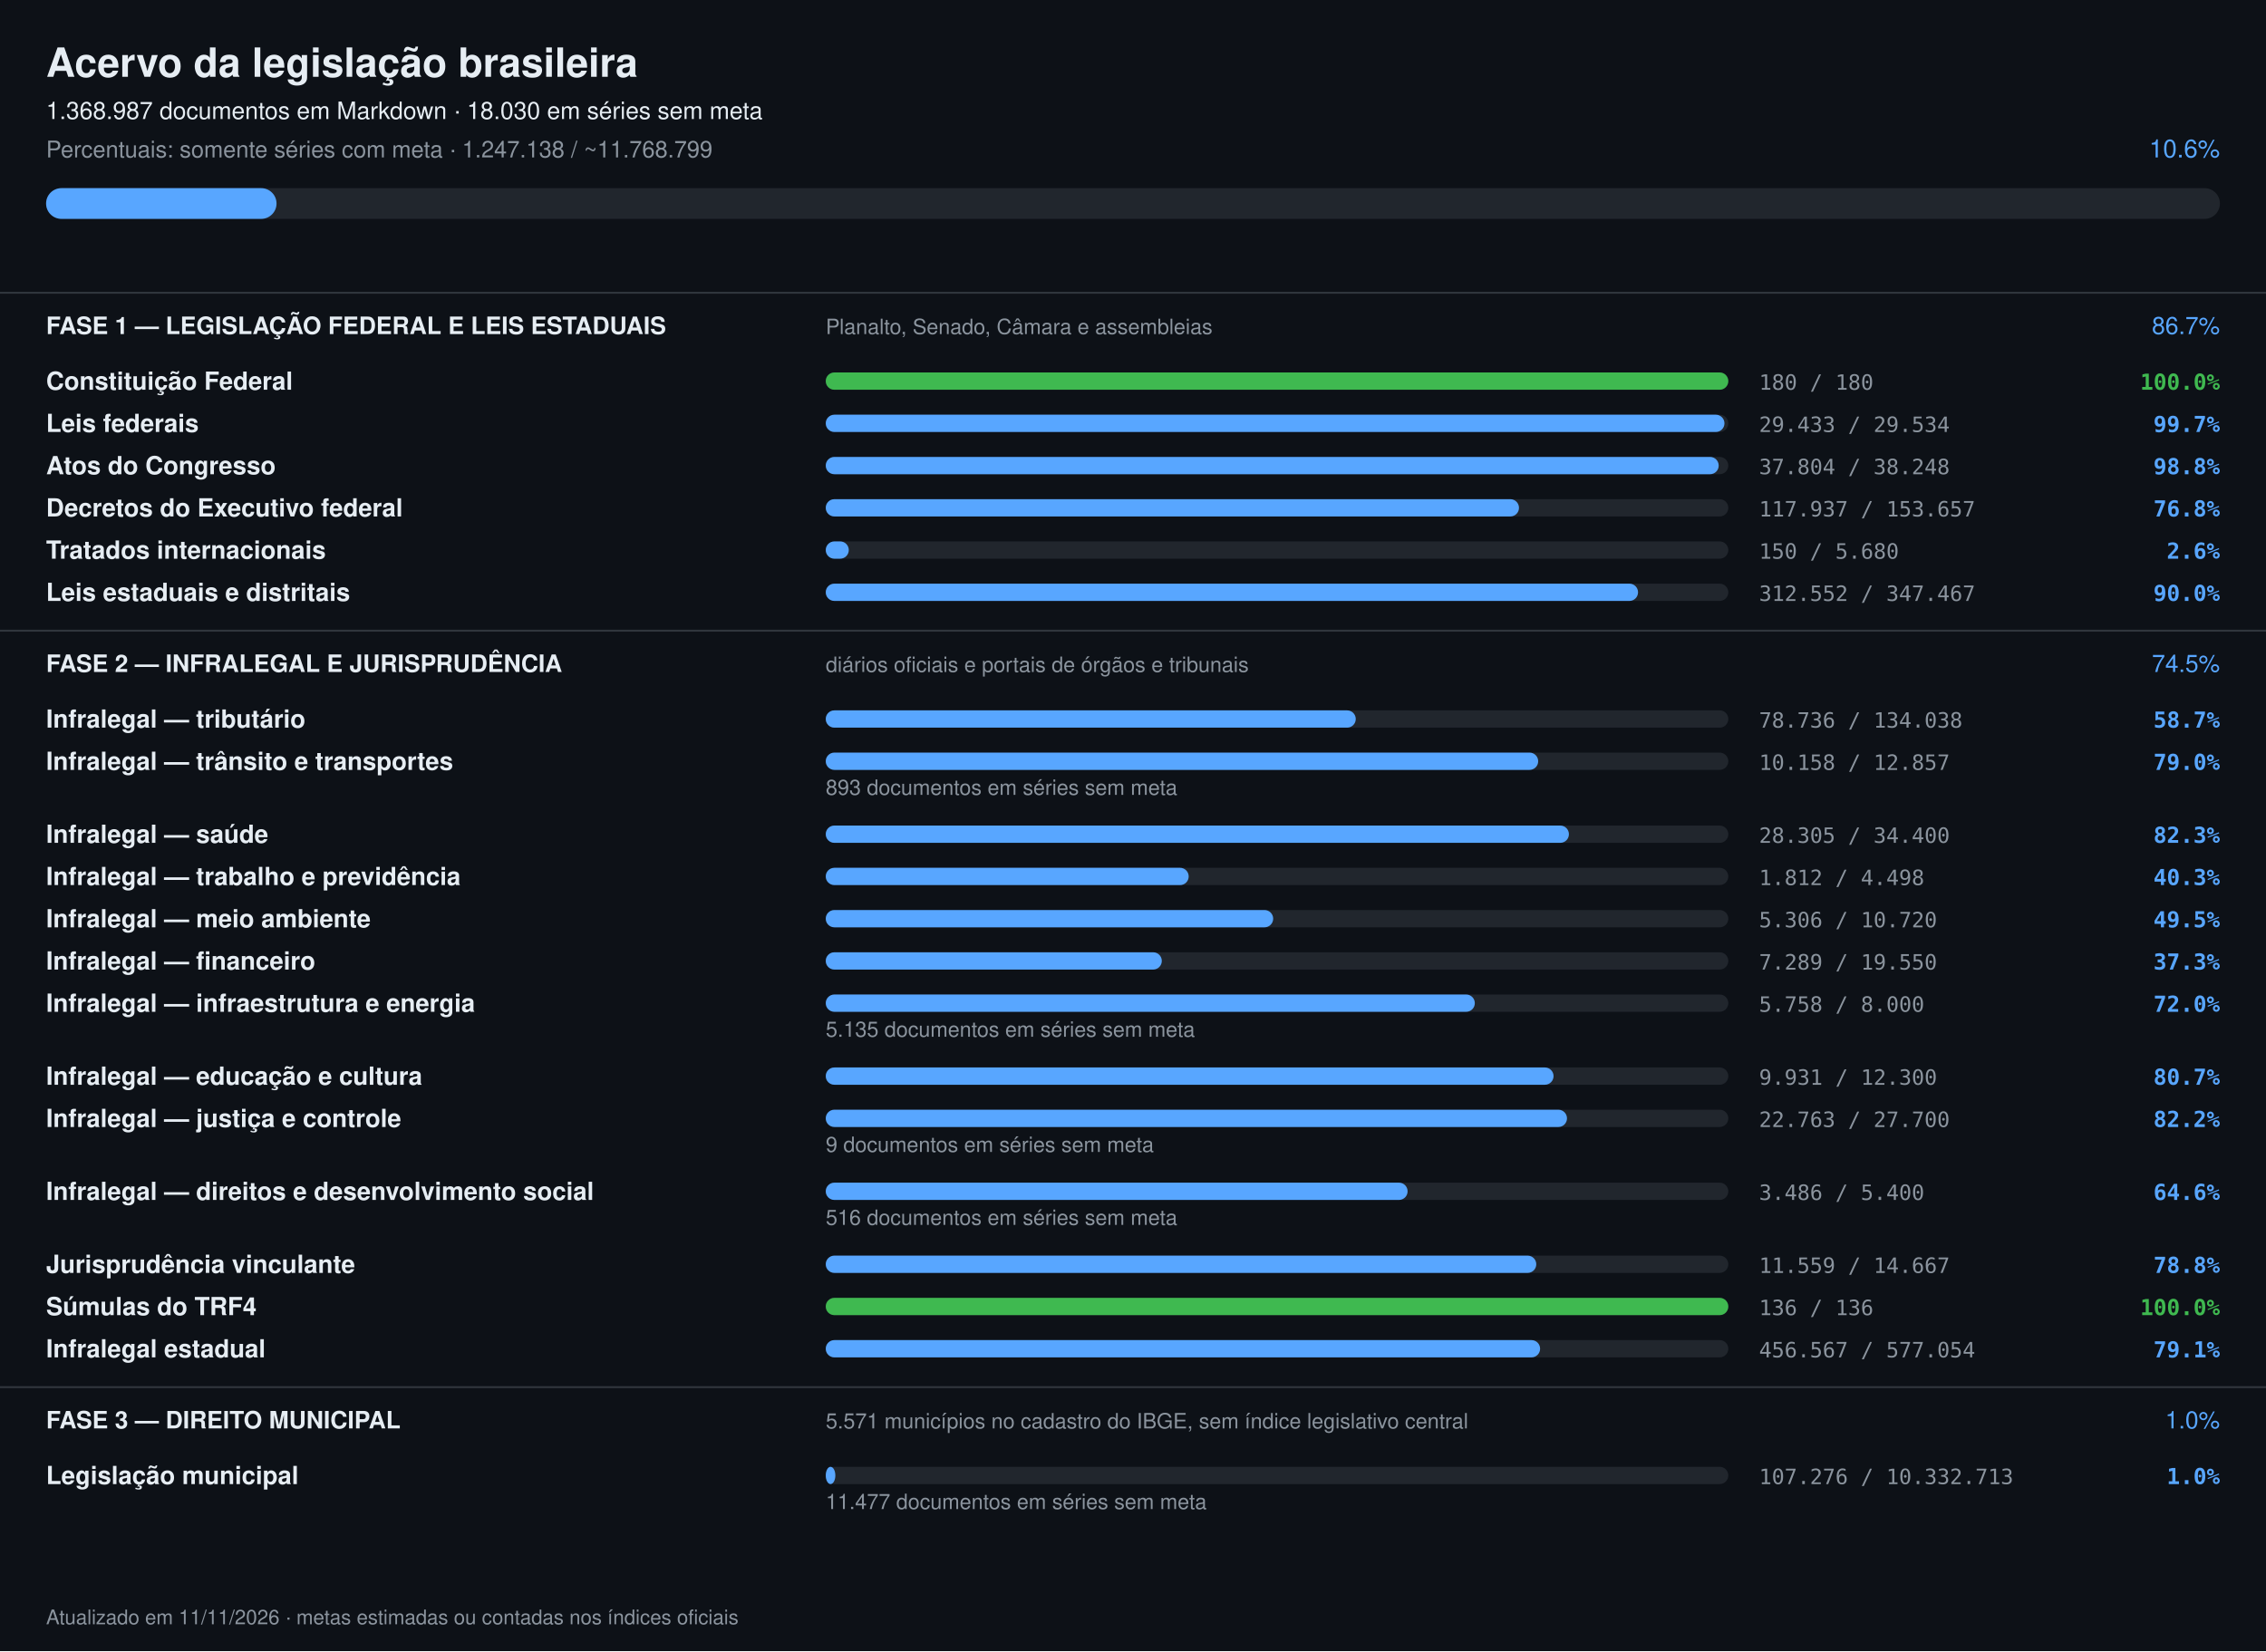
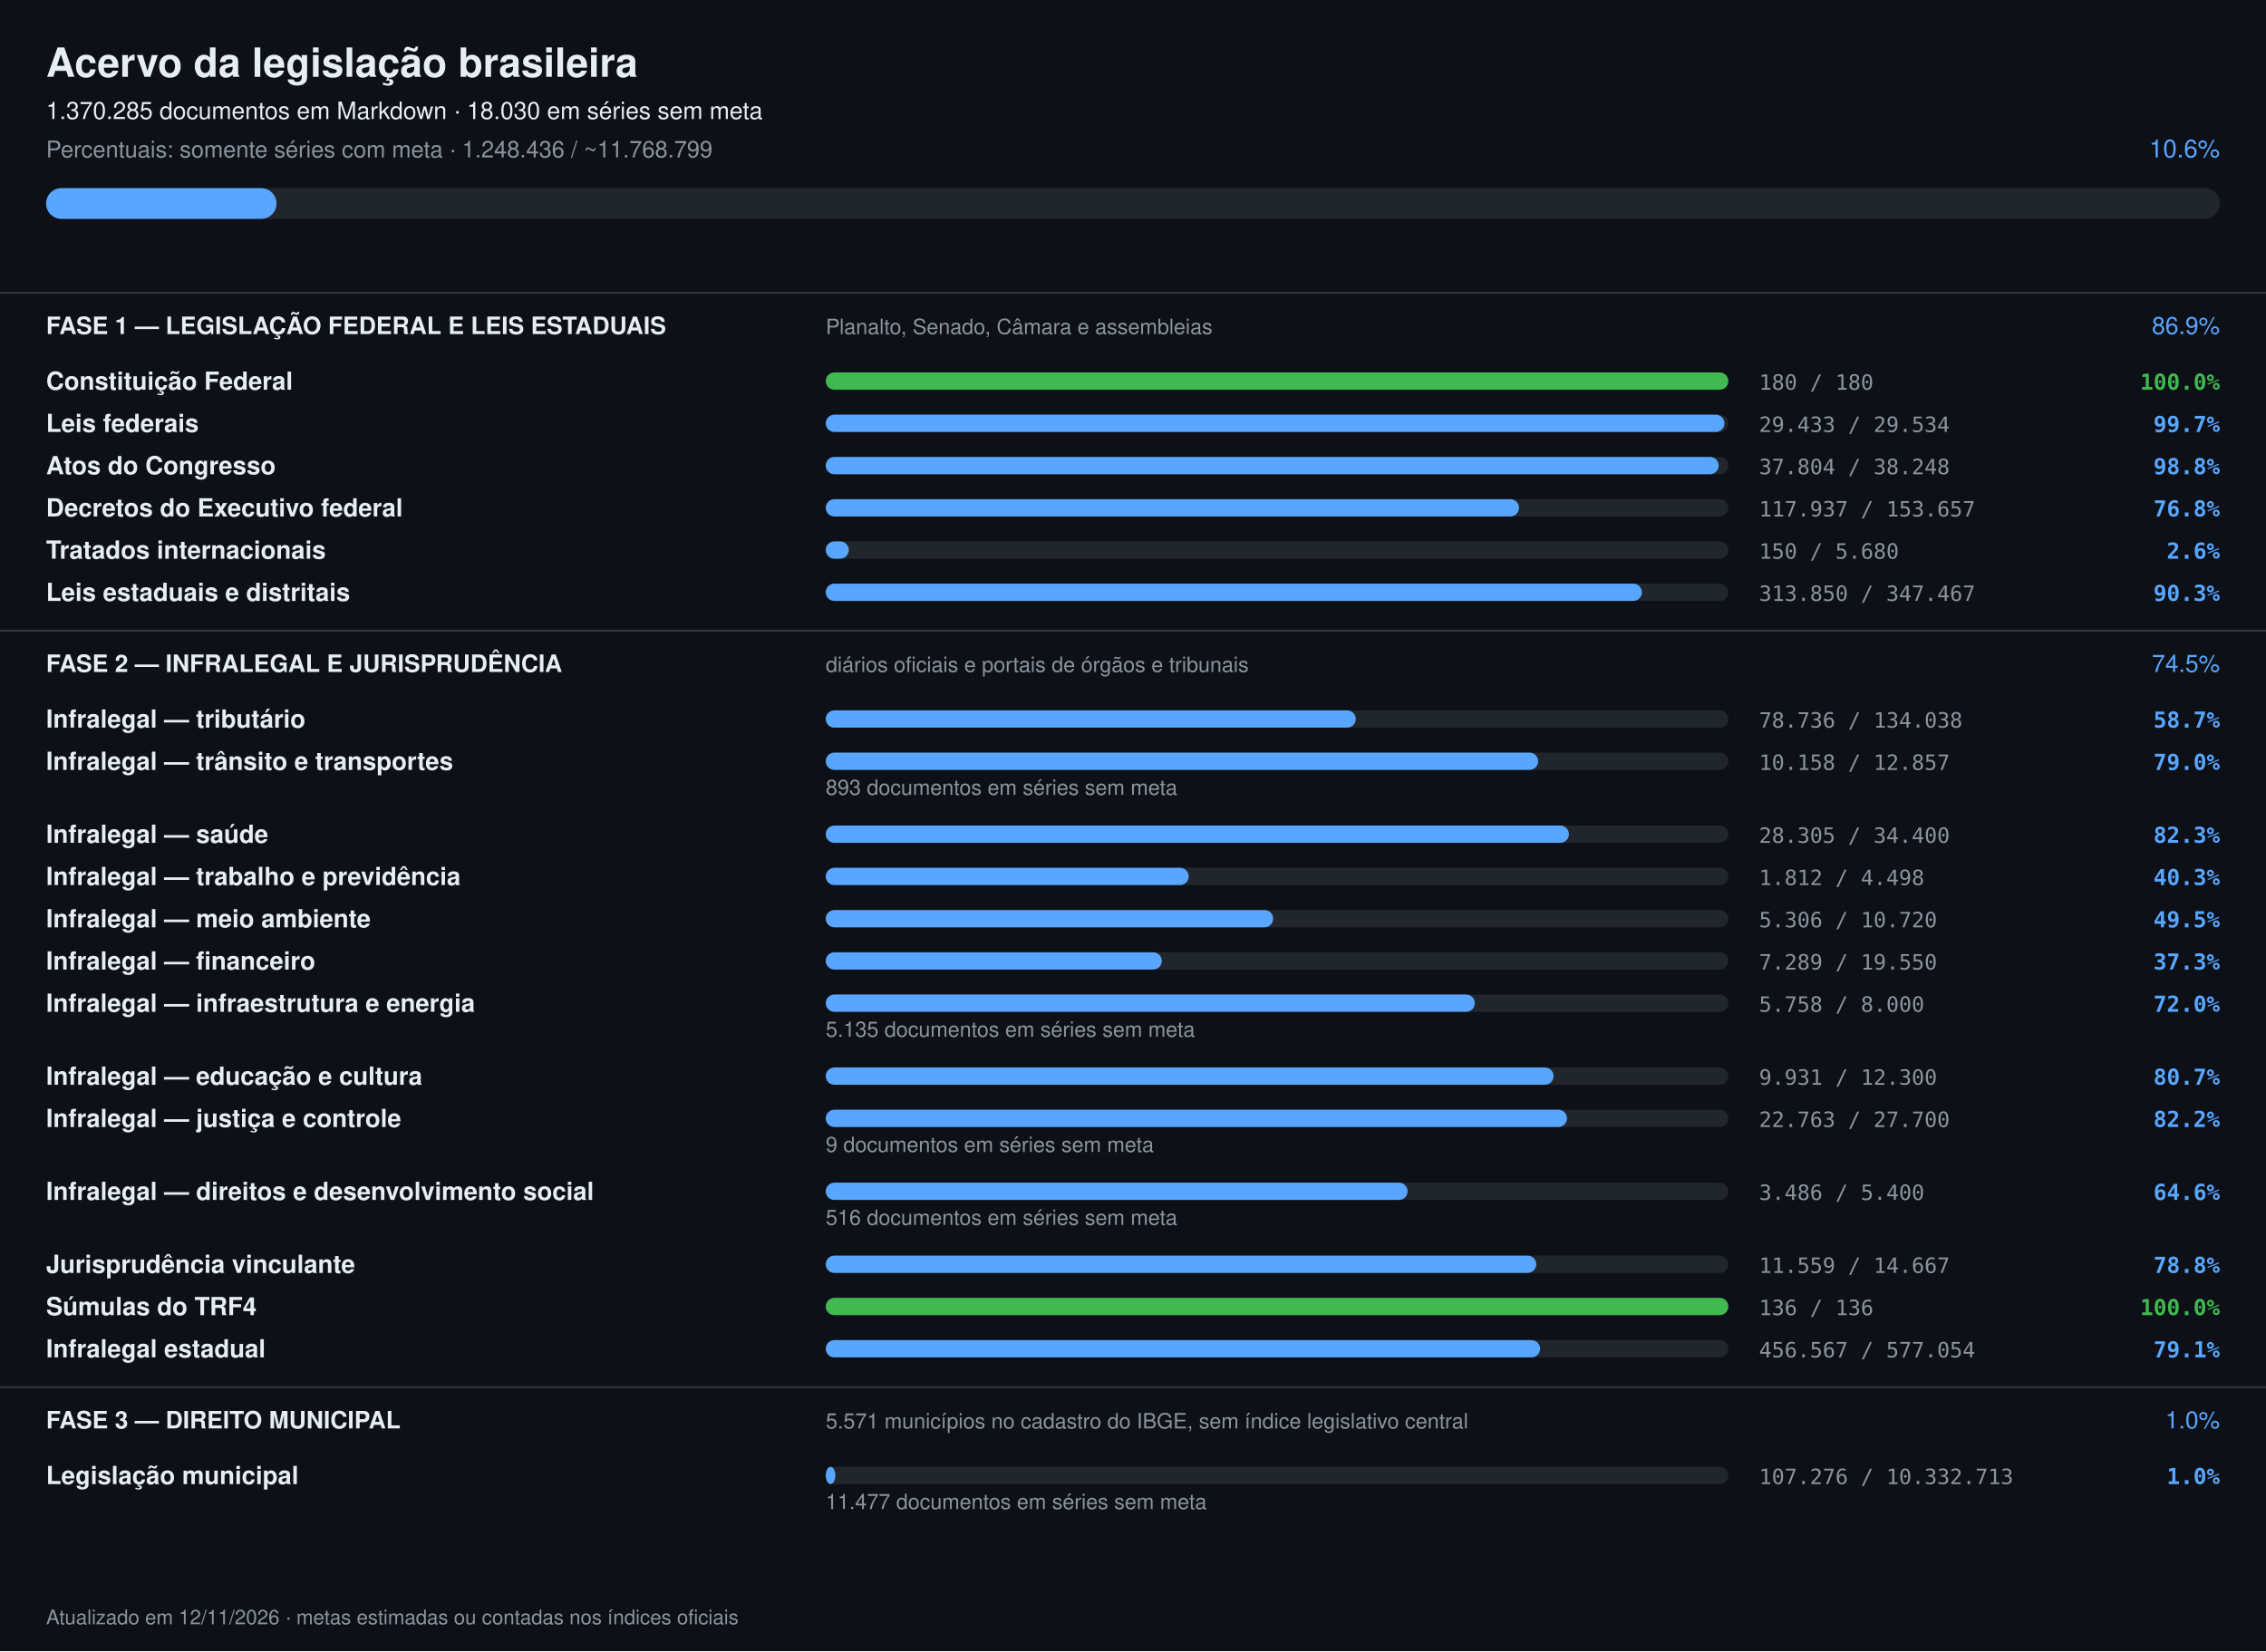
<svg xmlns="http://www.w3.org/2000/svg" width="1180" height="860" viewBox="0 0 1180 860" font-family="-apple-system,Segoe UI,Helvetica,Arial,sans-serif">
  <rect width="1180" height="860" fill="#0d1117" />
  <text x="24" y="40" font-size="21" font-weight="700" fill="#e6edf3">Acervo da legislação brasileira</text>
-   <text x="24" y="62" font-size="12.5" fill="#e6edf3">1.368.987 documentos em Markdown · 18.030 em séries sem meta</text>
-   <text x="24" y="82" font-size="12" fill="#8b949e">Percentuais: somente séries com meta · 1.247.138 / ~11.768.799</text>
+   <text x="24" y="62" font-size="12.5" fill="#e6edf3">1.370.285 documentos em Markdown · 18.030 em séries sem meta</text>
+   <text x="24" y="82" font-size="12" fill="#8b949e">Percentuais: somente séries com meta · 1.248.436 / ~11.768.799</text>
  <text x="1156" y="82" font-size="13" text-anchor="end" fill="#58a6ff">10.6%</text>
  <rect x="24" y="98" width="1132" height="16" rx="8" fill="#21262d" />
  <rect x="24" y="98" width="120" height="16" rx="8" fill="#58a6ff" />
  <rect x="0" y="152" width="1180" height="1" fill="#30363d" />
  <text x="24" y="174" font-size="12.5" font-weight="700" fill="#e6edf3">FASE 1 — LEGISLAÇÃO FEDERAL E LEIS ESTADUAIS</text>
  <text x="430" y="174" font-size="11" fill="#8b949e">Planalto, Senado, Câmara e assembleias</text>
-   <text x="1156" y="174" font-size="12.5" text-anchor="end" fill="#58a6ff">86.7%</text>
+   <text x="1156" y="174" font-size="12.5" text-anchor="end" fill="#58a6ff">86.9%</text>
  <text x="24" y="203" font-size="13" font-weight="600" fill="#e6edf3">Constituição Federal</text>
  <rect x="430" y="194" width="470" height="9" rx="4.5" fill="#21262d" />
  <rect x="430" y="194" width="470" height="9" rx="4.5" fill="#3fb950" />
  <text x="916" y="203" font-size="11" fill="#8b949e" font-family="ui-monospace,monospace">180 / 180</text>
  <text x="1156" y="203" font-size="11.5" text-anchor="end" font-weight="600" fill="#3fb950" font-family="ui-monospace,monospace">100.0%</text>
  <text x="24" y="225" font-size="13" font-weight="600" fill="#e6edf3">Leis federais</text>
  <rect x="430" y="216" width="470" height="9" rx="4.5" fill="#21262d" />
  <rect x="430" y="216" width="468" height="9" rx="4.5" fill="#58a6ff" />
  <text x="916" y="225" font-size="11" fill="#8b949e" font-family="ui-monospace,monospace">29.433 / 29.534</text>
  <text x="1156" y="225" font-size="11.5" text-anchor="end" font-weight="600" fill="#58a6ff" font-family="ui-monospace,monospace">99.7%</text>
  <text x="24" y="247" font-size="13" font-weight="600" fill="#e6edf3">Atos do Congresso</text>
  <rect x="430" y="238" width="470" height="9" rx="4.5" fill="#21262d" />
  <rect x="430" y="238" width="465" height="9" rx="4.5" fill="#58a6ff" />
  <text x="916" y="247" font-size="11" fill="#8b949e" font-family="ui-monospace,monospace">37.804 / 38.248</text>
  <text x="1156" y="247" font-size="11.5" text-anchor="end" font-weight="600" fill="#58a6ff" font-family="ui-monospace,monospace">98.8%</text>
  <text x="24" y="269" font-size="13" font-weight="600" fill="#e6edf3">Decretos do Executivo federal</text>
  <rect x="430" y="260" width="470" height="9" rx="4.5" fill="#21262d" />
  <rect x="430" y="260" width="361" height="9" rx="4.5" fill="#58a6ff" />
  <text x="916" y="269" font-size="11" fill="#8b949e" font-family="ui-monospace,monospace">117.937 / 153.657</text>
  <text x="1156" y="269" font-size="11.5" text-anchor="end" font-weight="600" fill="#58a6ff" font-family="ui-monospace,monospace">76.8%</text>
  <text x="24" y="291" font-size="13" font-weight="600" fill="#e6edf3">Tratados internacionais</text>
  <rect x="430" y="282" width="470" height="9" rx="4.5" fill="#21262d" />
  <rect x="430" y="282" width="12" height="9" rx="4.5" fill="#58a6ff" />
  <text x="916" y="291" font-size="11" fill="#8b949e" font-family="ui-monospace,monospace">150 / 5.680</text>
  <text x="1156" y="291" font-size="11.5" text-anchor="end" font-weight="600" fill="#58a6ff" font-family="ui-monospace,monospace">2.6%</text>
  <text x="24" y="313" font-size="13" font-weight="600" fill="#e6edf3">Leis estaduais e distritais</text>
  <rect x="430" y="304" width="470" height="9" rx="4.5" fill="#21262d" />
-   <rect x="430" y="304" width="423" height="9" rx="4.5" fill="#58a6ff" />
-   <text x="916" y="313" font-size="11" fill="#8b949e" font-family="ui-monospace,monospace">312.552 / 347.467</text>
-   <text x="1156" y="313" font-size="11.5" text-anchor="end" font-weight="600" fill="#58a6ff" font-family="ui-monospace,monospace">90.0%</text>
+   <rect x="430" y="304" width="425" height="9" rx="4.5" fill="#58a6ff" />
+   <text x="916" y="313" font-size="11" fill="#8b949e" font-family="ui-monospace,monospace">313.850 / 347.467</text>
+   <text x="1156" y="313" font-size="11.5" text-anchor="end" font-weight="600" fill="#58a6ff" font-family="ui-monospace,monospace">90.3%</text>
  <rect x="0" y="328" width="1180" height="1" fill="#30363d" />
  <text x="24" y="350" font-size="12.5" font-weight="700" fill="#e6edf3">FASE 2 — INFRALEGAL E JURISPRUDÊNCIA</text>
  <text x="430" y="350" font-size="11" fill="#8b949e">diários oficiais e portais de órgãos e tribunais</text>
  <text x="1156" y="350" font-size="12.5" text-anchor="end" fill="#58a6ff">74.5%</text>
  <text x="24" y="379" font-size="13" font-weight="600" fill="#e6edf3">Infralegal — tributário</text>
  <rect x="430" y="370" width="470" height="9" rx="4.5" fill="#21262d" />
  <rect x="430" y="370" width="276" height="9" rx="4.5" fill="#58a6ff" />
  <text x="916" y="379" font-size="11" fill="#8b949e" font-family="ui-monospace,monospace">78.736 / 134.038</text>
  <text x="1156" y="379" font-size="11.5" text-anchor="end" font-weight="600" fill="#58a6ff" font-family="ui-monospace,monospace">58.7%</text>
  <text x="24" y="401" font-size="13" font-weight="600" fill="#e6edf3">Infralegal — trânsito e transportes</text>
  <rect x="430" y="392" width="470" height="9" rx="4.5" fill="#21262d" />
  <rect x="430" y="392" width="371" height="9" rx="4.5" fill="#58a6ff" />
  <text x="916" y="401" font-size="11" fill="#8b949e" font-family="ui-monospace,monospace">10.158 / 12.857</text>
  <text x="1156" y="401" font-size="11.5" text-anchor="end" font-weight="600" fill="#58a6ff" font-family="ui-monospace,monospace">79.0%</text>
  <text x="430" y="414" font-size="11" fill="#8b949e">893 documentos em séries sem meta</text>
  <text x="24" y="439" font-size="13" font-weight="600" fill="#e6edf3">Infralegal — saúde</text>
  <rect x="430" y="430" width="470" height="9" rx="4.5" fill="#21262d" />
  <rect x="430" y="430" width="387" height="9" rx="4.5" fill="#58a6ff" />
  <text x="916" y="439" font-size="11" fill="#8b949e" font-family="ui-monospace,monospace">28.305 / 34.400</text>
  <text x="1156" y="439" font-size="11.5" text-anchor="end" font-weight="600" fill="#58a6ff" font-family="ui-monospace,monospace">82.3%</text>
  <text x="24" y="461" font-size="13" font-weight="600" fill="#e6edf3">Infralegal — trabalho e previdência</text>
  <rect x="430" y="452" width="470" height="9" rx="4.5" fill="#21262d" />
  <rect x="430" y="452" width="189" height="9" rx="4.5" fill="#58a6ff" />
  <text x="916" y="461" font-size="11" fill="#8b949e" font-family="ui-monospace,monospace">1.812 / 4.498</text>
  <text x="1156" y="461" font-size="11.5" text-anchor="end" font-weight="600" fill="#58a6ff" font-family="ui-monospace,monospace">40.3%</text>
  <text x="24" y="483" font-size="13" font-weight="600" fill="#e6edf3">Infralegal — meio ambiente</text>
  <rect x="430" y="474" width="470" height="9" rx="4.5" fill="#21262d" />
  <rect x="430" y="474" width="233" height="9" rx="4.5" fill="#58a6ff" />
  <text x="916" y="483" font-size="11" fill="#8b949e" font-family="ui-monospace,monospace">5.306 / 10.720</text>
  <text x="1156" y="483" font-size="11.5" text-anchor="end" font-weight="600" fill="#58a6ff" font-family="ui-monospace,monospace">49.5%</text>
  <text x="24" y="505" font-size="13" font-weight="600" fill="#e6edf3">Infralegal — financeiro</text>
  <rect x="430" y="496" width="470" height="9" rx="4.5" fill="#21262d" />
  <rect x="430" y="496" width="175" height="9" rx="4.5" fill="#58a6ff" />
  <text x="916" y="505" font-size="11" fill="#8b949e" font-family="ui-monospace,monospace">7.289 / 19.550</text>
  <text x="1156" y="505" font-size="11.5" text-anchor="end" font-weight="600" fill="#58a6ff" font-family="ui-monospace,monospace">37.3%</text>
  <text x="24" y="527" font-size="13" font-weight="600" fill="#e6edf3">Infralegal — infraestrutura e energia</text>
  <rect x="430" y="518" width="470" height="9" rx="4.5" fill="#21262d" />
  <rect x="430" y="518" width="338" height="9" rx="4.5" fill="#58a6ff" />
  <text x="916" y="527" font-size="11" fill="#8b949e" font-family="ui-monospace,monospace">5.758 / 8.000</text>
  <text x="1156" y="527" font-size="11.5" text-anchor="end" font-weight="600" fill="#58a6ff" font-family="ui-monospace,monospace">72.0%</text>
  <text x="430" y="540" font-size="11" fill="#8b949e">5.135 documentos em séries sem meta</text>
  <text x="24" y="565" font-size="13" font-weight="600" fill="#e6edf3">Infralegal — educação e cultura</text>
  <rect x="430" y="556" width="470" height="9" rx="4.5" fill="#21262d" />
  <rect x="430" y="556" width="379" height="9" rx="4.5" fill="#58a6ff" />
  <text x="916" y="565" font-size="11" fill="#8b949e" font-family="ui-monospace,monospace">9.931 / 12.300</text>
  <text x="1156" y="565" font-size="11.5" text-anchor="end" font-weight="600" fill="#58a6ff" font-family="ui-monospace,monospace">80.7%</text>
  <text x="24" y="587" font-size="13" font-weight="600" fill="#e6edf3">Infralegal — justiça e controle</text>
  <rect x="430" y="578" width="470" height="9" rx="4.5" fill="#21262d" />
  <rect x="430" y="578" width="386" height="9" rx="4.5" fill="#58a6ff" />
  <text x="916" y="587" font-size="11" fill="#8b949e" font-family="ui-monospace,monospace">22.763 / 27.700</text>
  <text x="1156" y="587" font-size="11.5" text-anchor="end" font-weight="600" fill="#58a6ff" font-family="ui-monospace,monospace">82.2%</text>
  <text x="430" y="600" font-size="11" fill="#8b949e">9 documentos em séries sem meta</text>
  <text x="24" y="625" font-size="13" font-weight="600" fill="#e6edf3">Infralegal — direitos e desenvolvimento social</text>
  <rect x="430" y="616" width="470" height="9" rx="4.5" fill="#21262d" />
  <rect x="430" y="616" width="303" height="9" rx="4.5" fill="#58a6ff" />
  <text x="916" y="625" font-size="11" fill="#8b949e" font-family="ui-monospace,monospace">3.486 / 5.400</text>
  <text x="1156" y="625" font-size="11.5" text-anchor="end" font-weight="600" fill="#58a6ff" font-family="ui-monospace,monospace">64.6%</text>
  <text x="430" y="638" font-size="11" fill="#8b949e">516 documentos em séries sem meta</text>
  <text x="24" y="663" font-size="13" font-weight="600" fill="#e6edf3">Jurisprudência vinculante</text>
  <rect x="430" y="654" width="470" height="9" rx="4.5" fill="#21262d" />
  <rect x="430" y="654" width="370" height="9" rx="4.5" fill="#58a6ff" />
  <text x="916" y="663" font-size="11" fill="#8b949e" font-family="ui-monospace,monospace">11.559 / 14.667</text>
  <text x="1156" y="663" font-size="11.5" text-anchor="end" font-weight="600" fill="#58a6ff" font-family="ui-monospace,monospace">78.8%</text>
  <text x="24" y="685" font-size="13" font-weight="600" fill="#e6edf3">Súmulas do TRF4</text>
  <rect x="430" y="676" width="470" height="9" rx="4.5" fill="#21262d" />
  <rect x="430" y="676" width="470" height="9" rx="4.5" fill="#3fb950" />
  <text x="916" y="685" font-size="11" fill="#8b949e" font-family="ui-monospace,monospace">136 / 136</text>
  <text x="1156" y="685" font-size="11.5" text-anchor="end" font-weight="600" fill="#3fb950" font-family="ui-monospace,monospace">100.0%</text>
  <text x="24" y="707" font-size="13" font-weight="600" fill="#e6edf3">Infralegal estadual</text>
  <rect x="430" y="698" width="470" height="9" rx="4.5" fill="#21262d" />
  <rect x="430" y="698" width="372" height="9" rx="4.5" fill="#58a6ff" />
  <text x="916" y="707" font-size="11" fill="#8b949e" font-family="ui-monospace,monospace">456.567 / 577.054</text>
  <text x="1156" y="707" font-size="11.5" text-anchor="end" font-weight="600" fill="#58a6ff" font-family="ui-monospace,monospace">79.1%</text>
  <rect x="0" y="722" width="1180" height="1" fill="#30363d" />
  <text x="24" y="744" font-size="12.5" font-weight="700" fill="#e6edf3">FASE 3 — DIREITO MUNICIPAL</text>
  <text x="430" y="744" font-size="11" fill="#8b949e">5.571 municípios no cadastro do IBGE, sem índice legislativo central</text>
  <text x="1156" y="744" font-size="12.5" text-anchor="end" fill="#58a6ff">1.0%</text>
  <text x="24" y="773" font-size="13" font-weight="600" fill="#e6edf3">Legislação municipal</text>
  <rect x="430" y="764" width="470" height="9" rx="4.5" fill="#21262d" />
  <rect x="430" y="764" width="5" height="9" rx="4.5" fill="#58a6ff" />
  <text x="916" y="773" font-size="11" fill="#8b949e" font-family="ui-monospace,monospace">107.276 / 10.332.713</text>
  <text x="1156" y="773" font-size="11.5" text-anchor="end" font-weight="600" fill="#58a6ff" font-family="ui-monospace,monospace">1.0%</text>
  <text x="430" y="786" font-size="11" fill="#8b949e">11.477 documentos em séries sem meta</text>
-   <text x="24" y="846" font-size="10.5" fill="#8b949e">Atualizado em 11/11/2026 · metas estimadas ou contadas nos índices oficiais</text>
+   <text x="24" y="846" font-size="10.5" fill="#8b949e">Atualizado em 12/11/2026 · metas estimadas ou contadas nos índices oficiais</text>
</svg>
